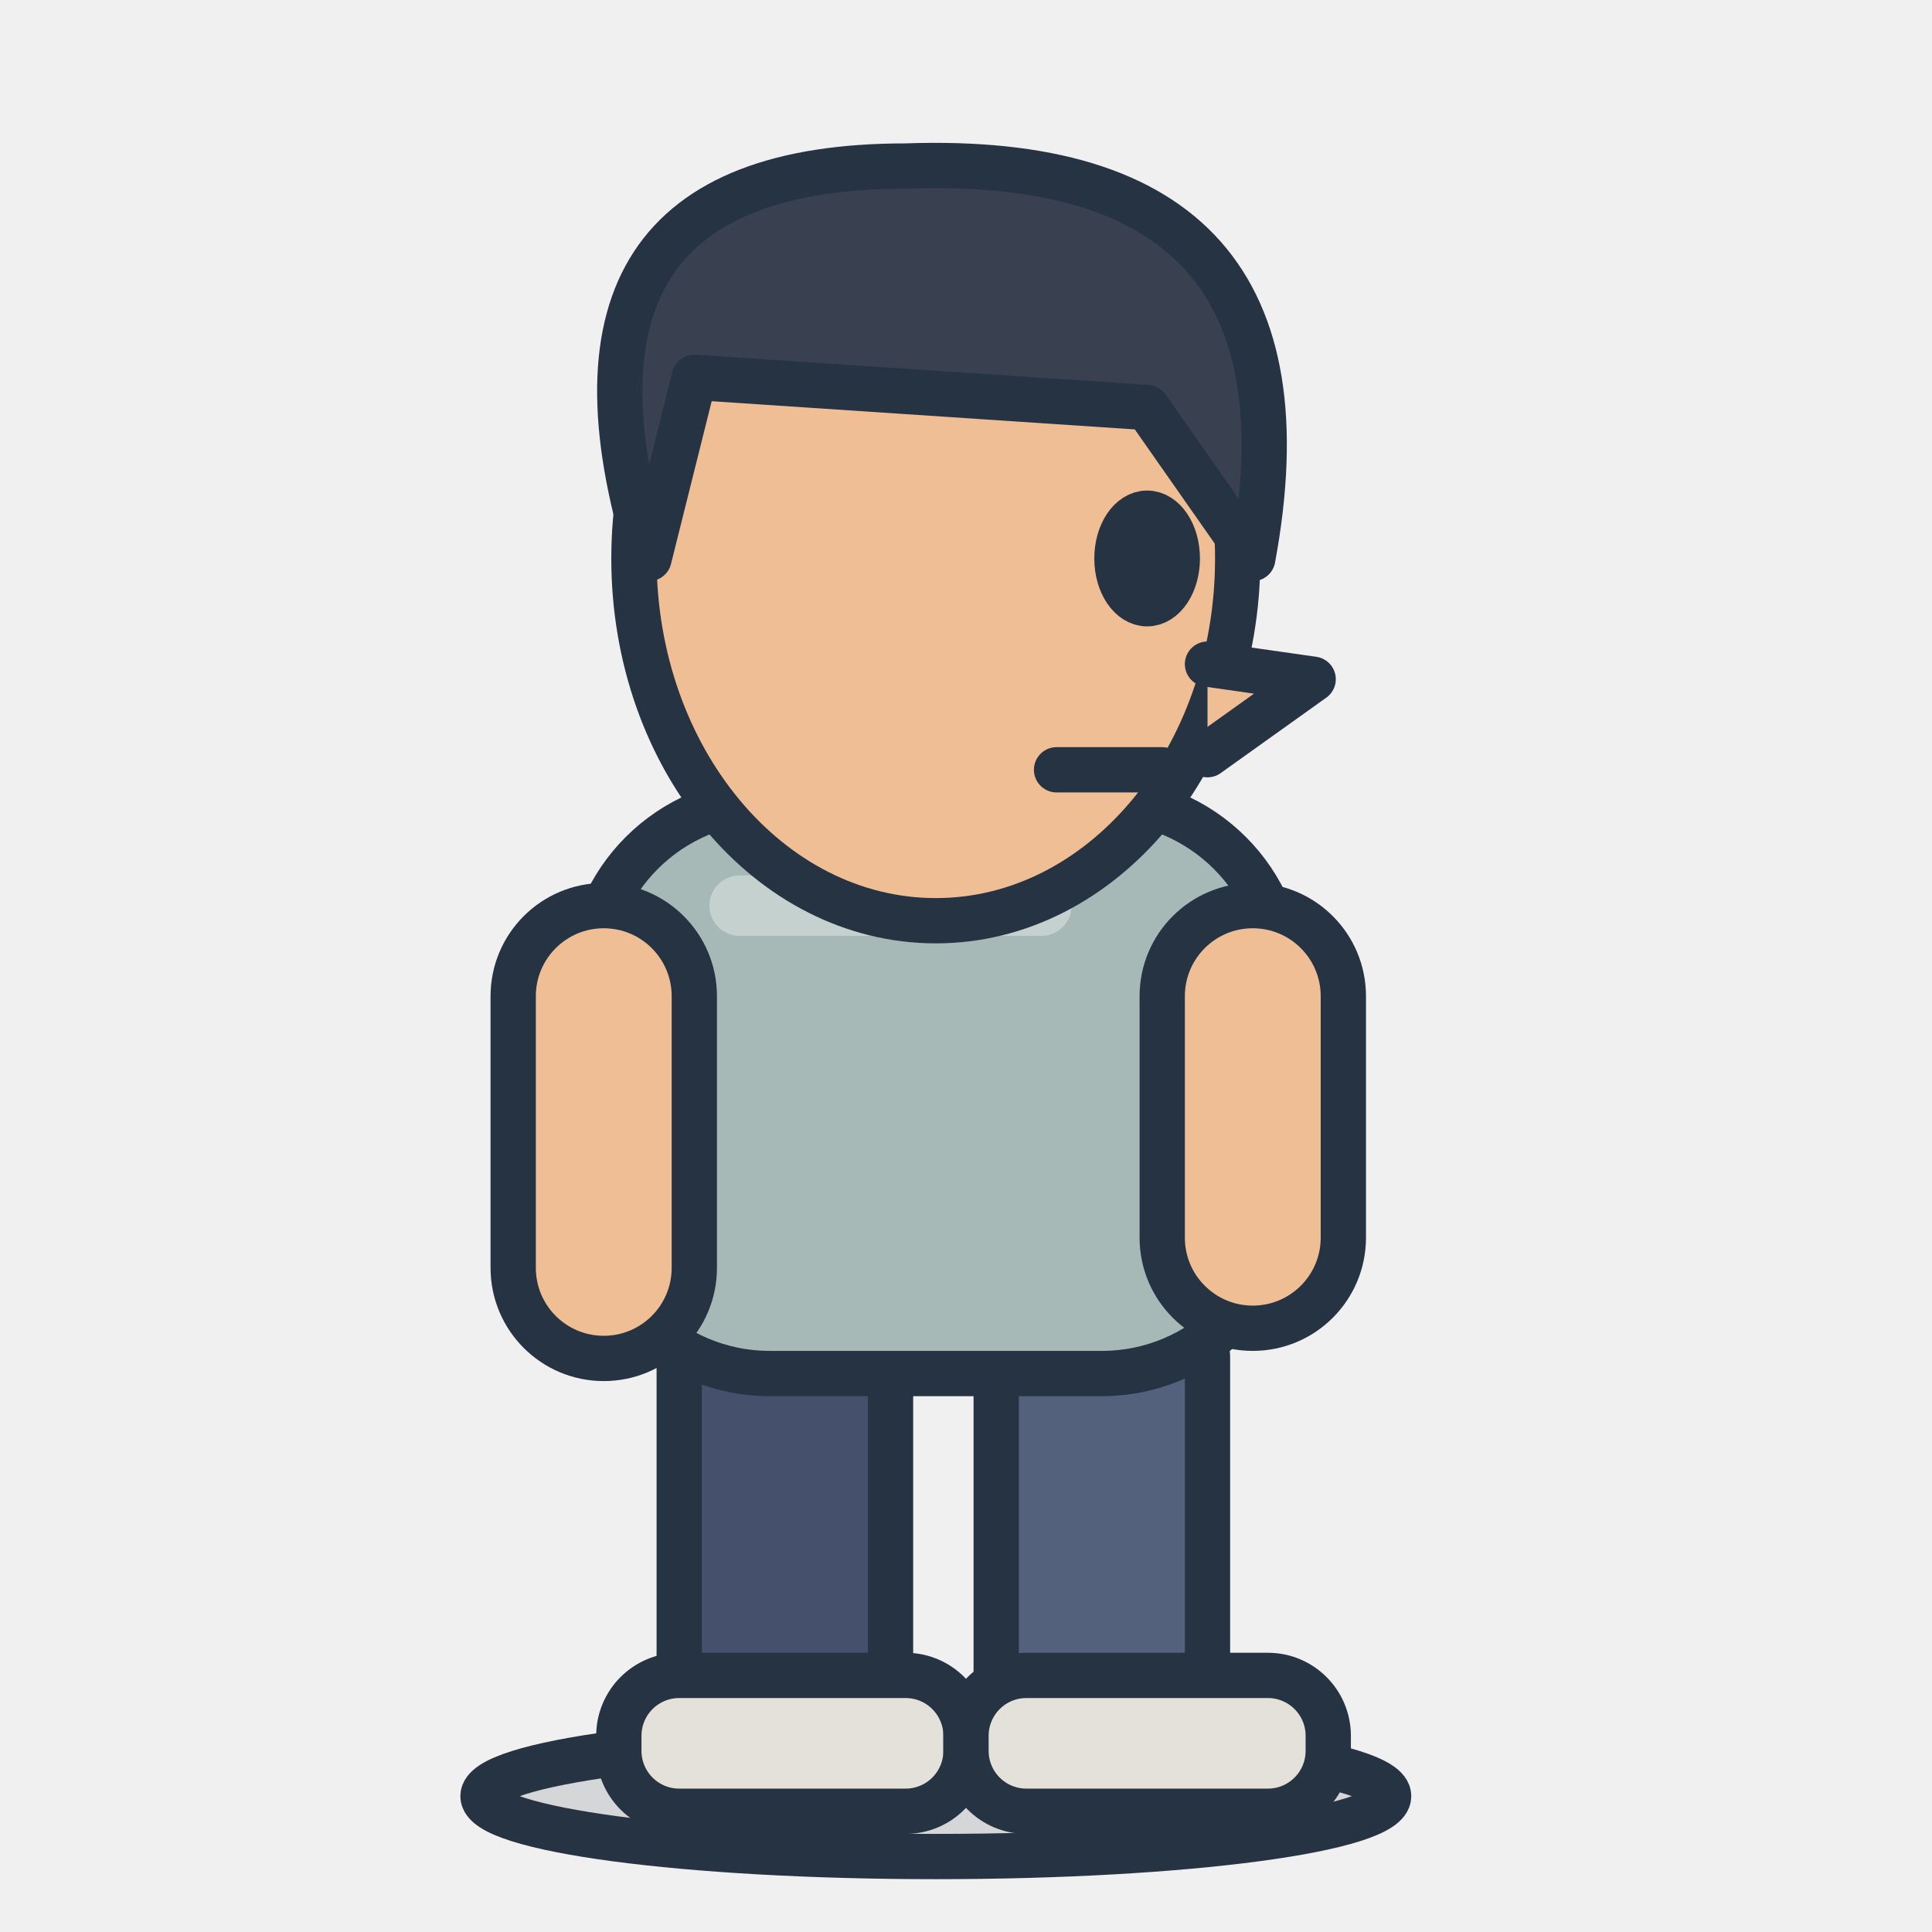
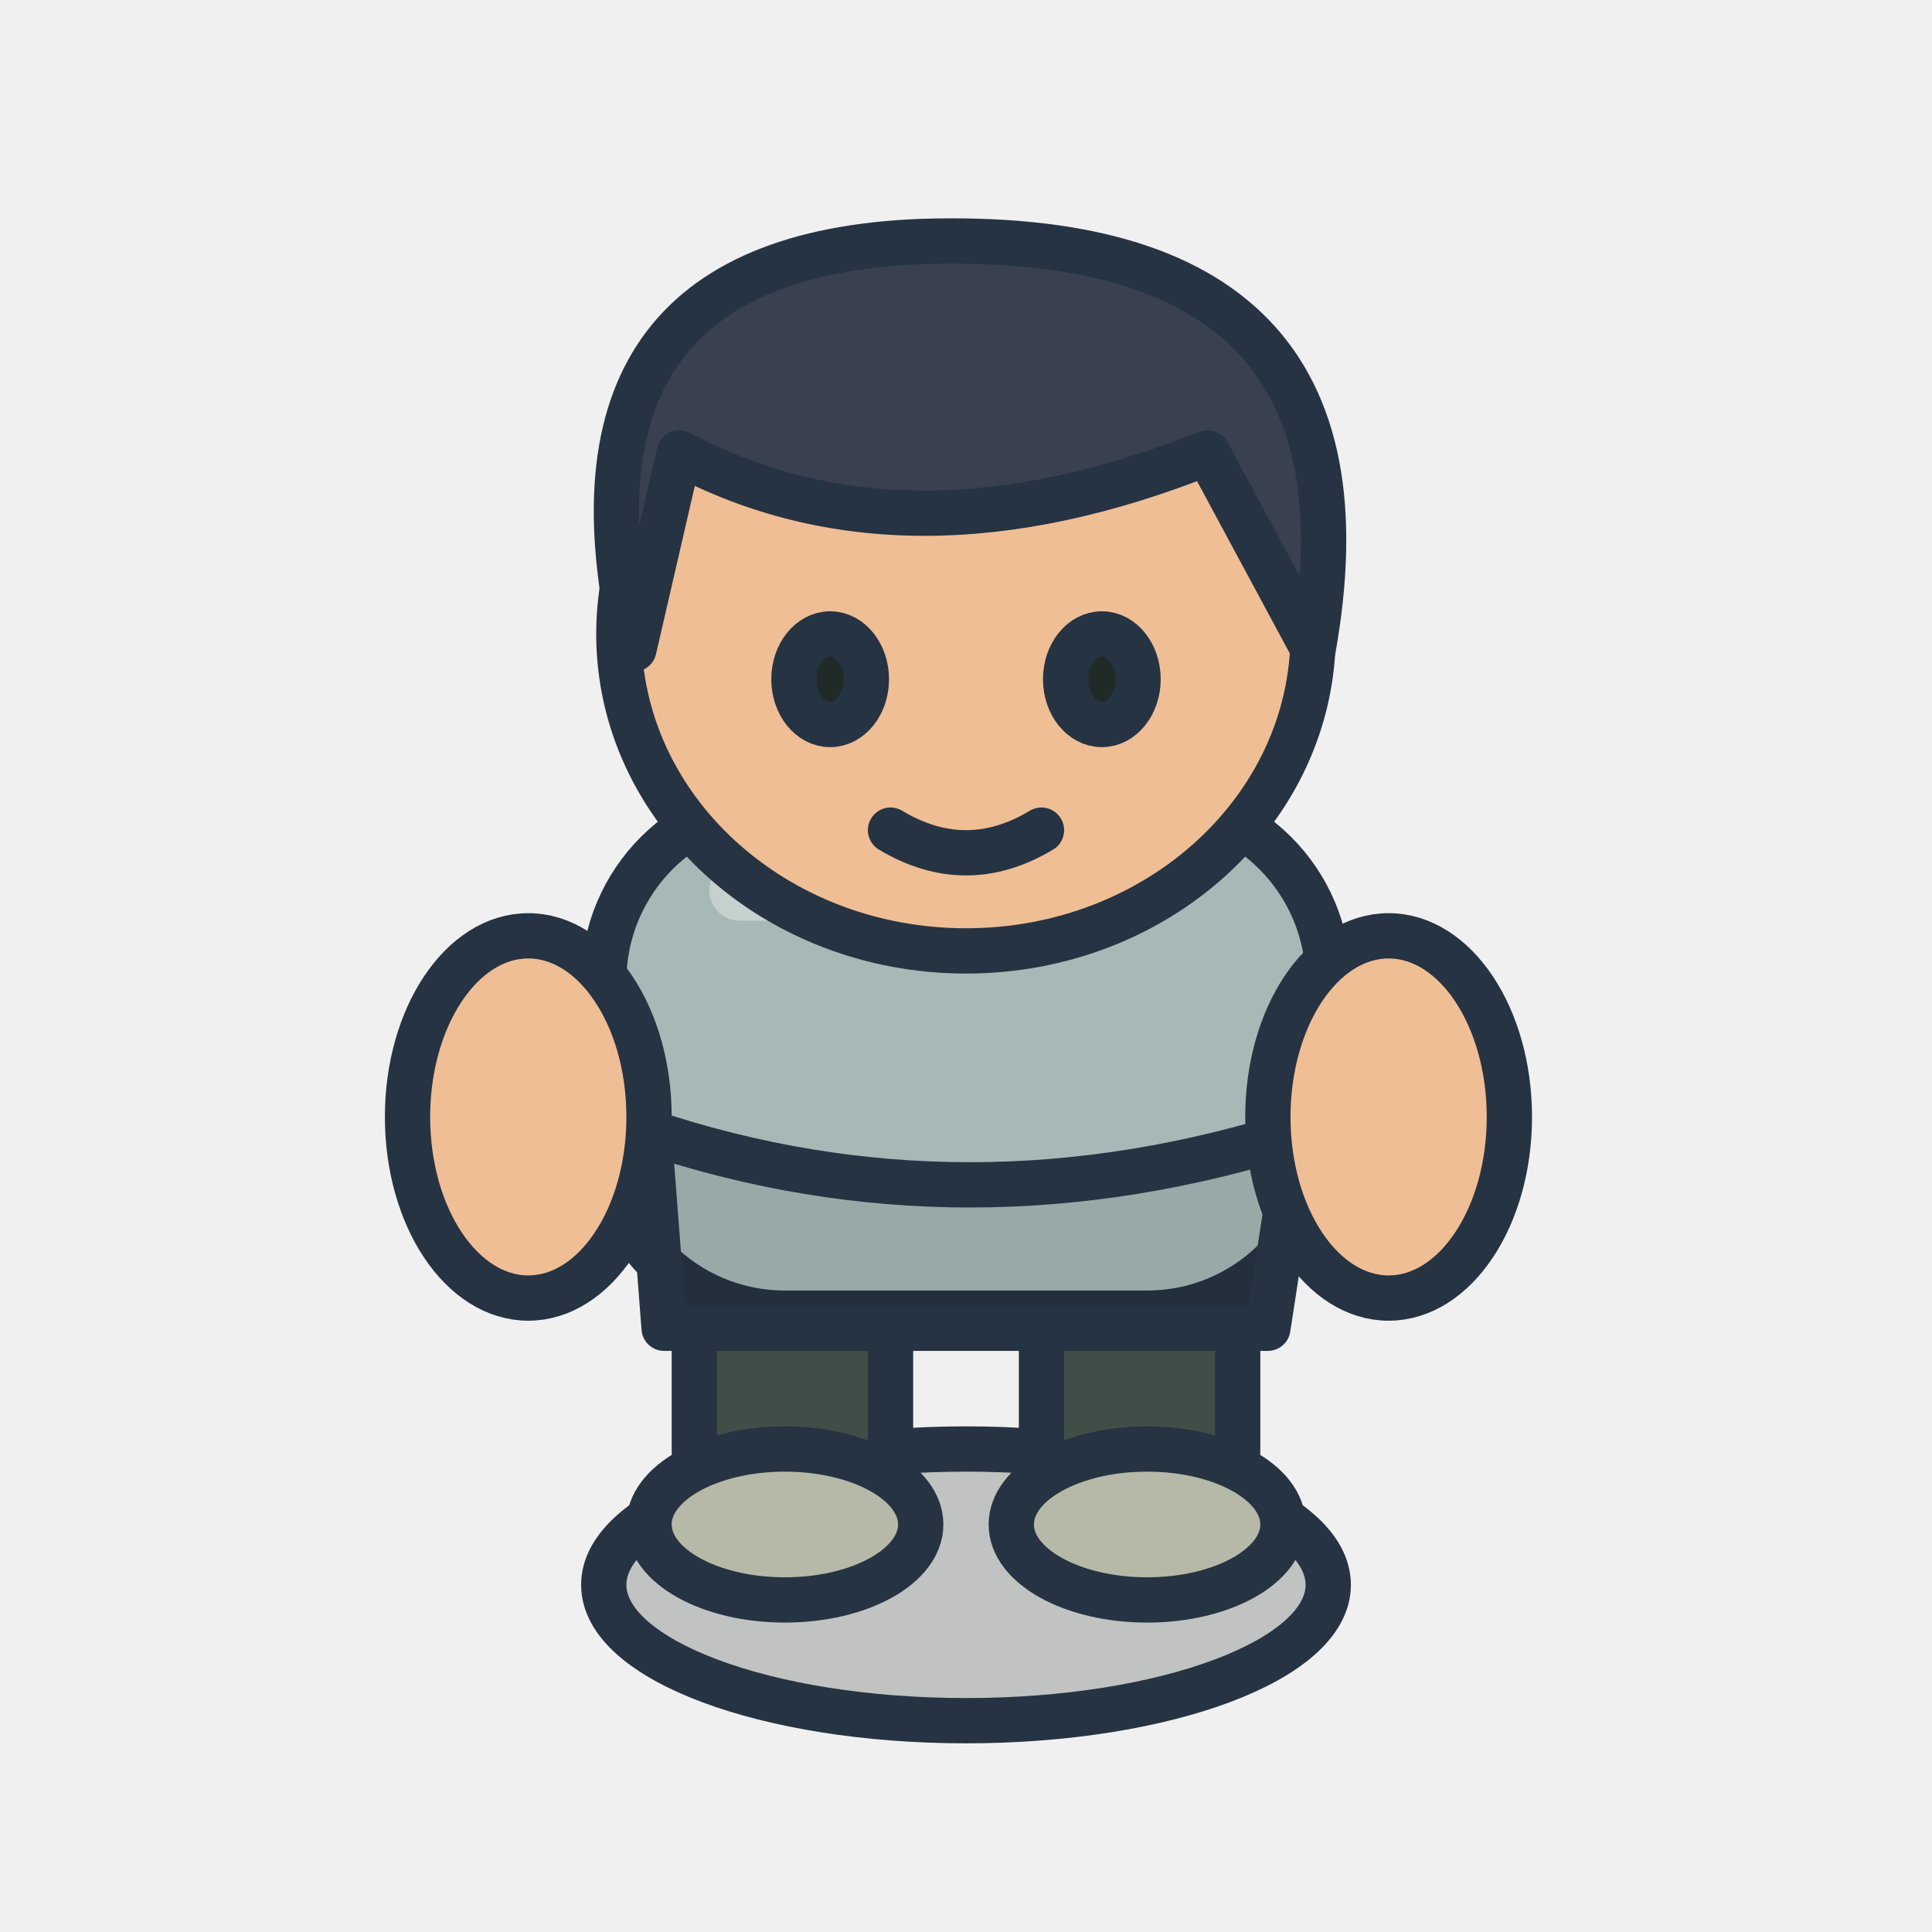
<svg xmlns="http://www.w3.org/2000/svg" width="128" height="128" viewBox="0 0 128 128">
  <g stroke="#263342" stroke-width="3" stroke-linejoin="round" stroke-linecap="round">
-     <ellipse cx="62" cy="119" rx="30" ry="4" fill="#26334222" />
+     <ellipse cx="64" cy="105" rx="24" ry="9" fill="#17251e38" />
    <g transform="translate(0 0)">
-       <rect x="45" y="86" width="14" height="29" rx="4" fill="#45516c" />
-       <rect x="66" y="86" width="14" height="29" rx="4" fill="#53617c" />
-       <rect x="41" y="111" width="23" height="9" rx="4" fill="#e4e1da" />
-       <rect x="64" y="111" width="24" height="9" rx="4" fill="#e4e1da" />
-       <rect x="39" y="53" width="46" height="38" rx="12" fill="#a6b9b6" />
-       <path d="M49 60h20" stroke="white" opacity=".35" stroke-width="4" />
-       <rect x="34" y="60" width="12" height="30" rx="6" fill="#efbe95" />
-       <rect x="77" y="60" width="12" height="28" rx="6" fill="#efbe95" />
-       <ellipse cx="62" cy="37" rx="20" ry="24" fill="#efbe95" />
-       <path d="M43 37Q35 11 60 11Q88 10 83 37L76 27L46 25Z" fill="#394050" />
-       <ellipse cx="76" cy="37" rx="2" ry="3" fill="#263342" />
-       <path d="M80 44l7 1l-7 5" fill="#efbe95" />
-       <path d="M70 51h7" fill="none" />
+       <rect x="46" y="82" width="13" height="19" rx="5" fill="#414e48" />
+       <rect x="69" y="82" width="13" height="19" rx="5" fill="#414e48" />
+       <ellipse cx="52" cy="101" rx="9" ry="5" fill="#b6b9a7" />
+       <ellipse cx="76" cy="101" rx="9" ry="5" fill="#b6b9a7" />
+       <rect x="40" y="53" width="48" height="34" rx="12" fill="#a6b9b6" />
+       <path d="M43 75Q64 82 86 75L84 88H44Z" fill="#00000015" />
+       <path d="M49 59h25" stroke="white" opacity=".35" stroke-width="4" />
+       <ellipse cx="35" cy="74" rx="8" ry="12" fill="#efbe95" />
+       <ellipse cx="92" cy="74" rx="8" ry="12" fill="#efbe95" />
+       <ellipse cx="64" cy="42" rx="23" ry="21" fill="#efbe95" />
+       <path d="M42 43Q36 17 61 16Q92 15 87 43L80 30Q60 38 45 30Z" fill="#394050" />
+       <ellipse cx="55" cy="45" rx="2.4" ry="3" fill="#202a26" />
+       <ellipse cx="73" cy="45" rx="2.4" ry="3" fill="#202a26" />
+       <path d="M59 55q5 3 10 0" fill="none" />
    </g>
  </g>
</svg>
